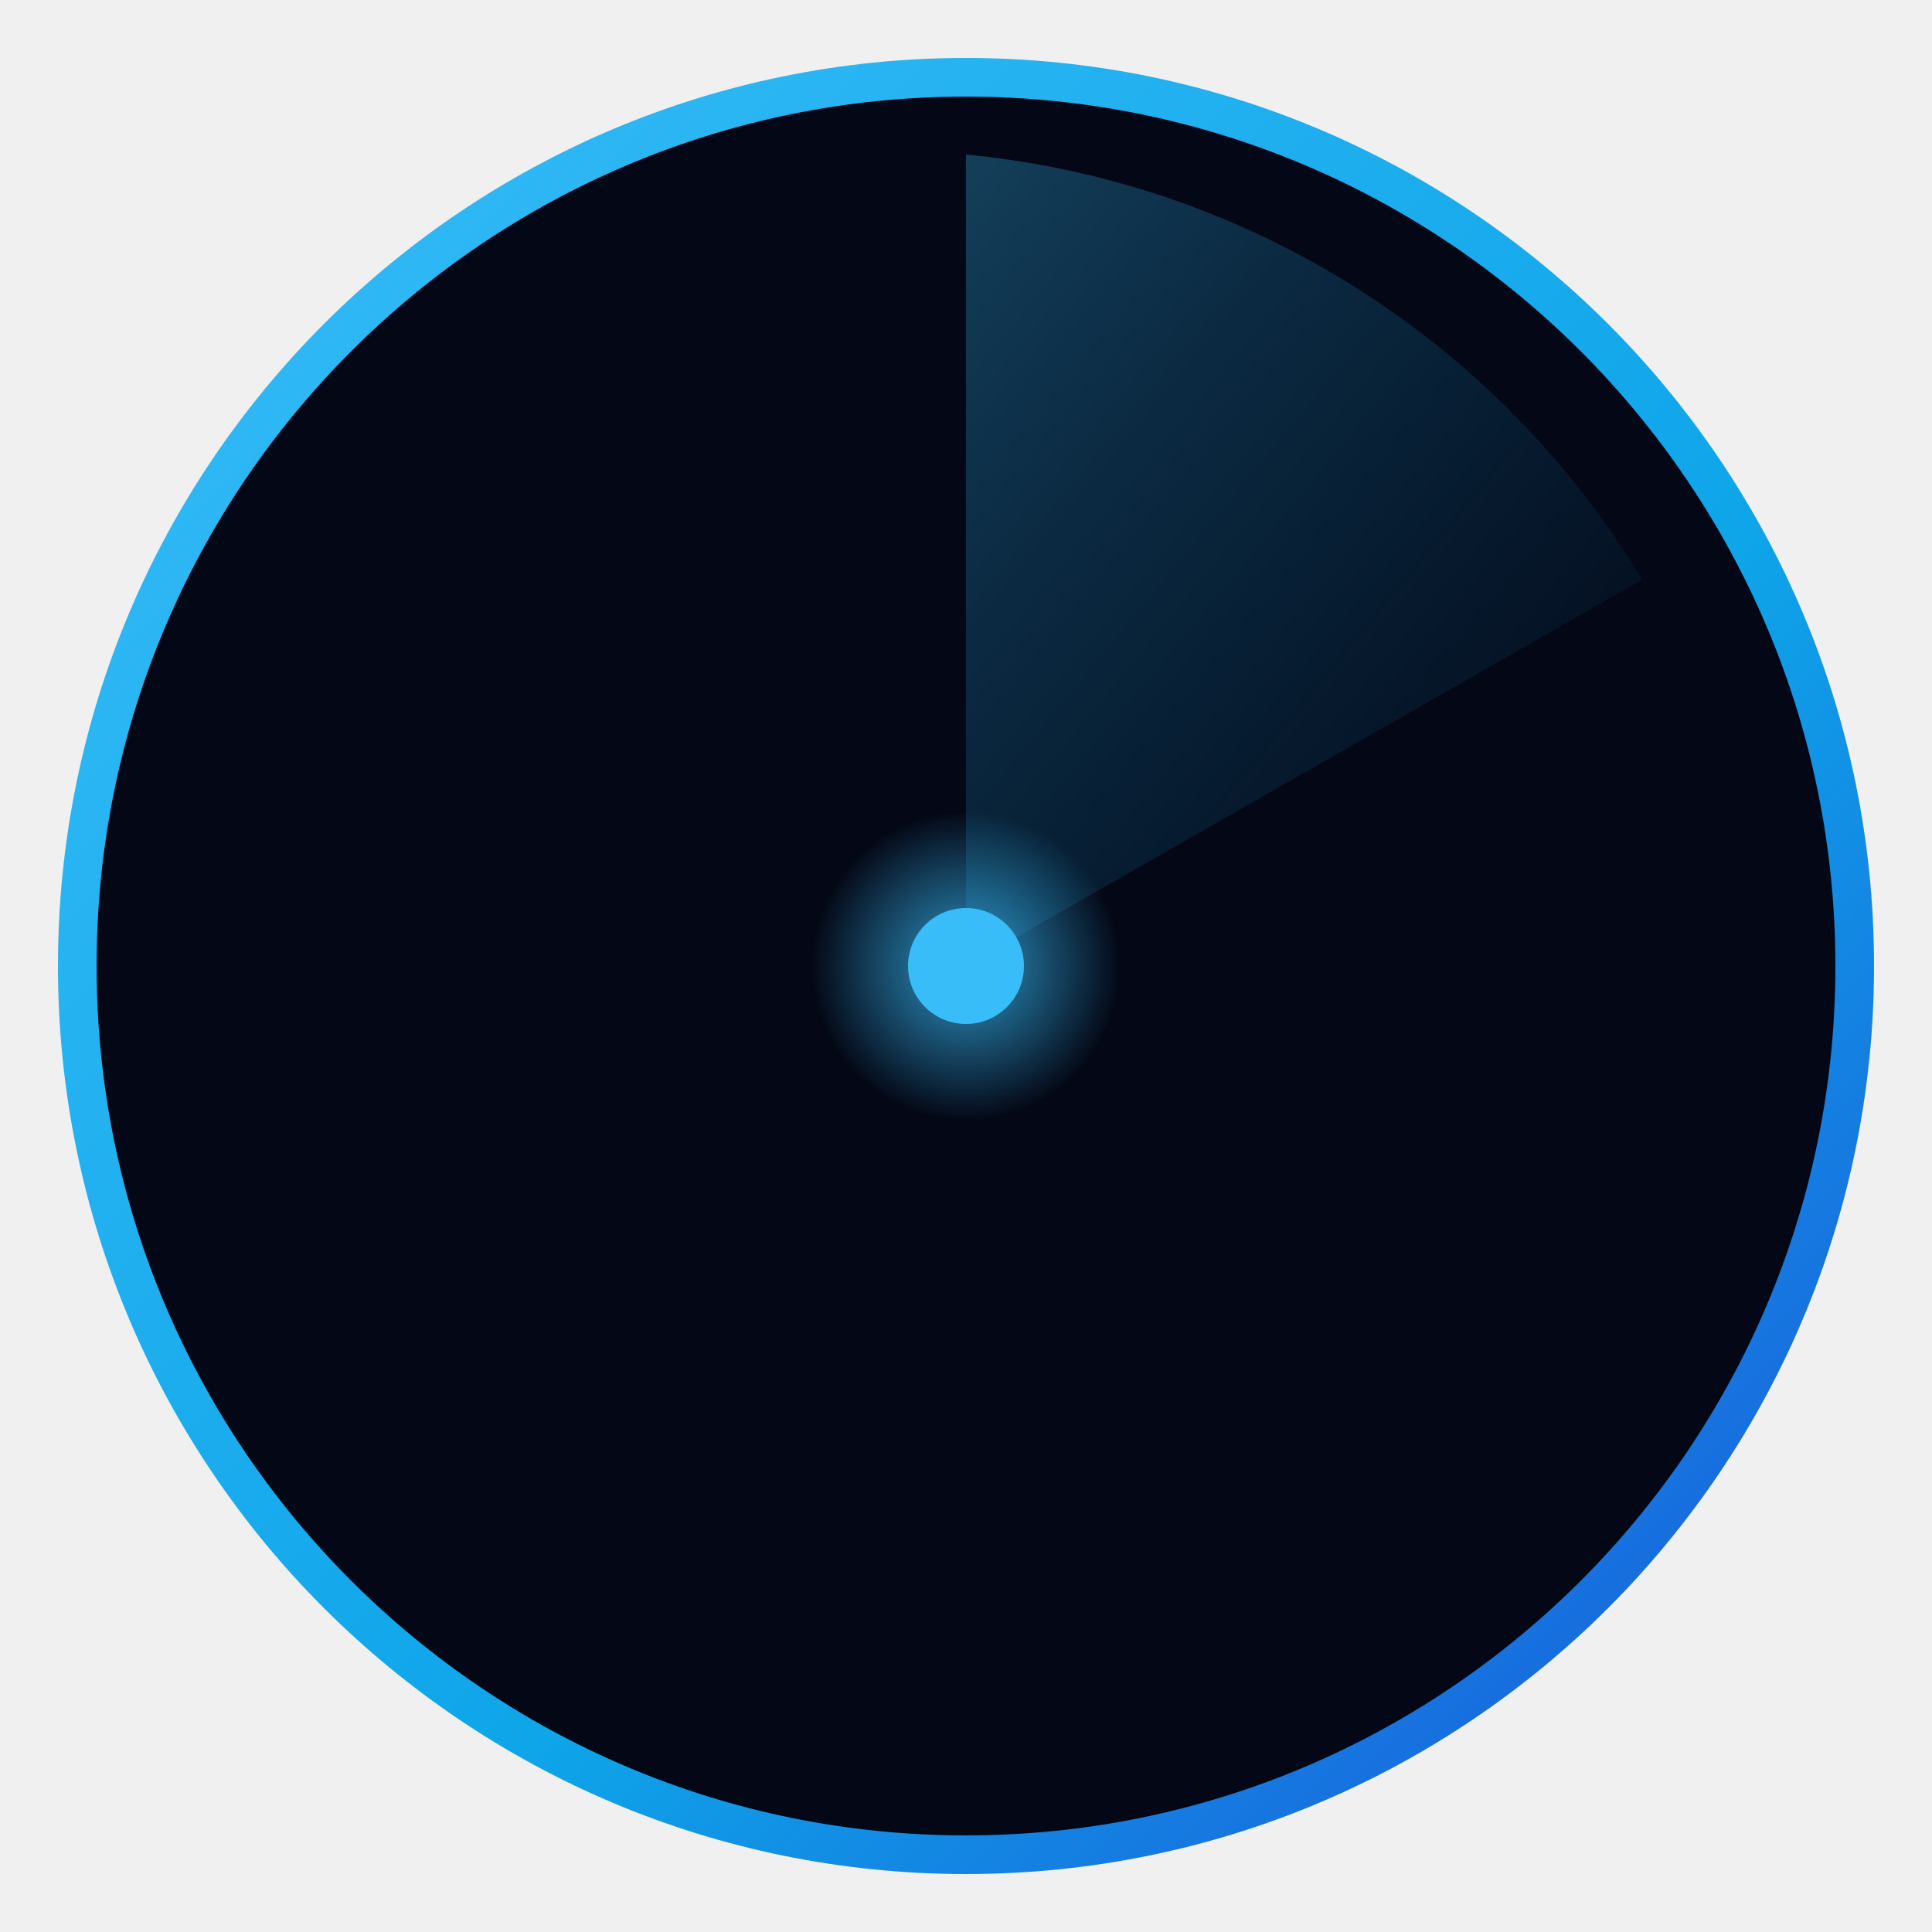
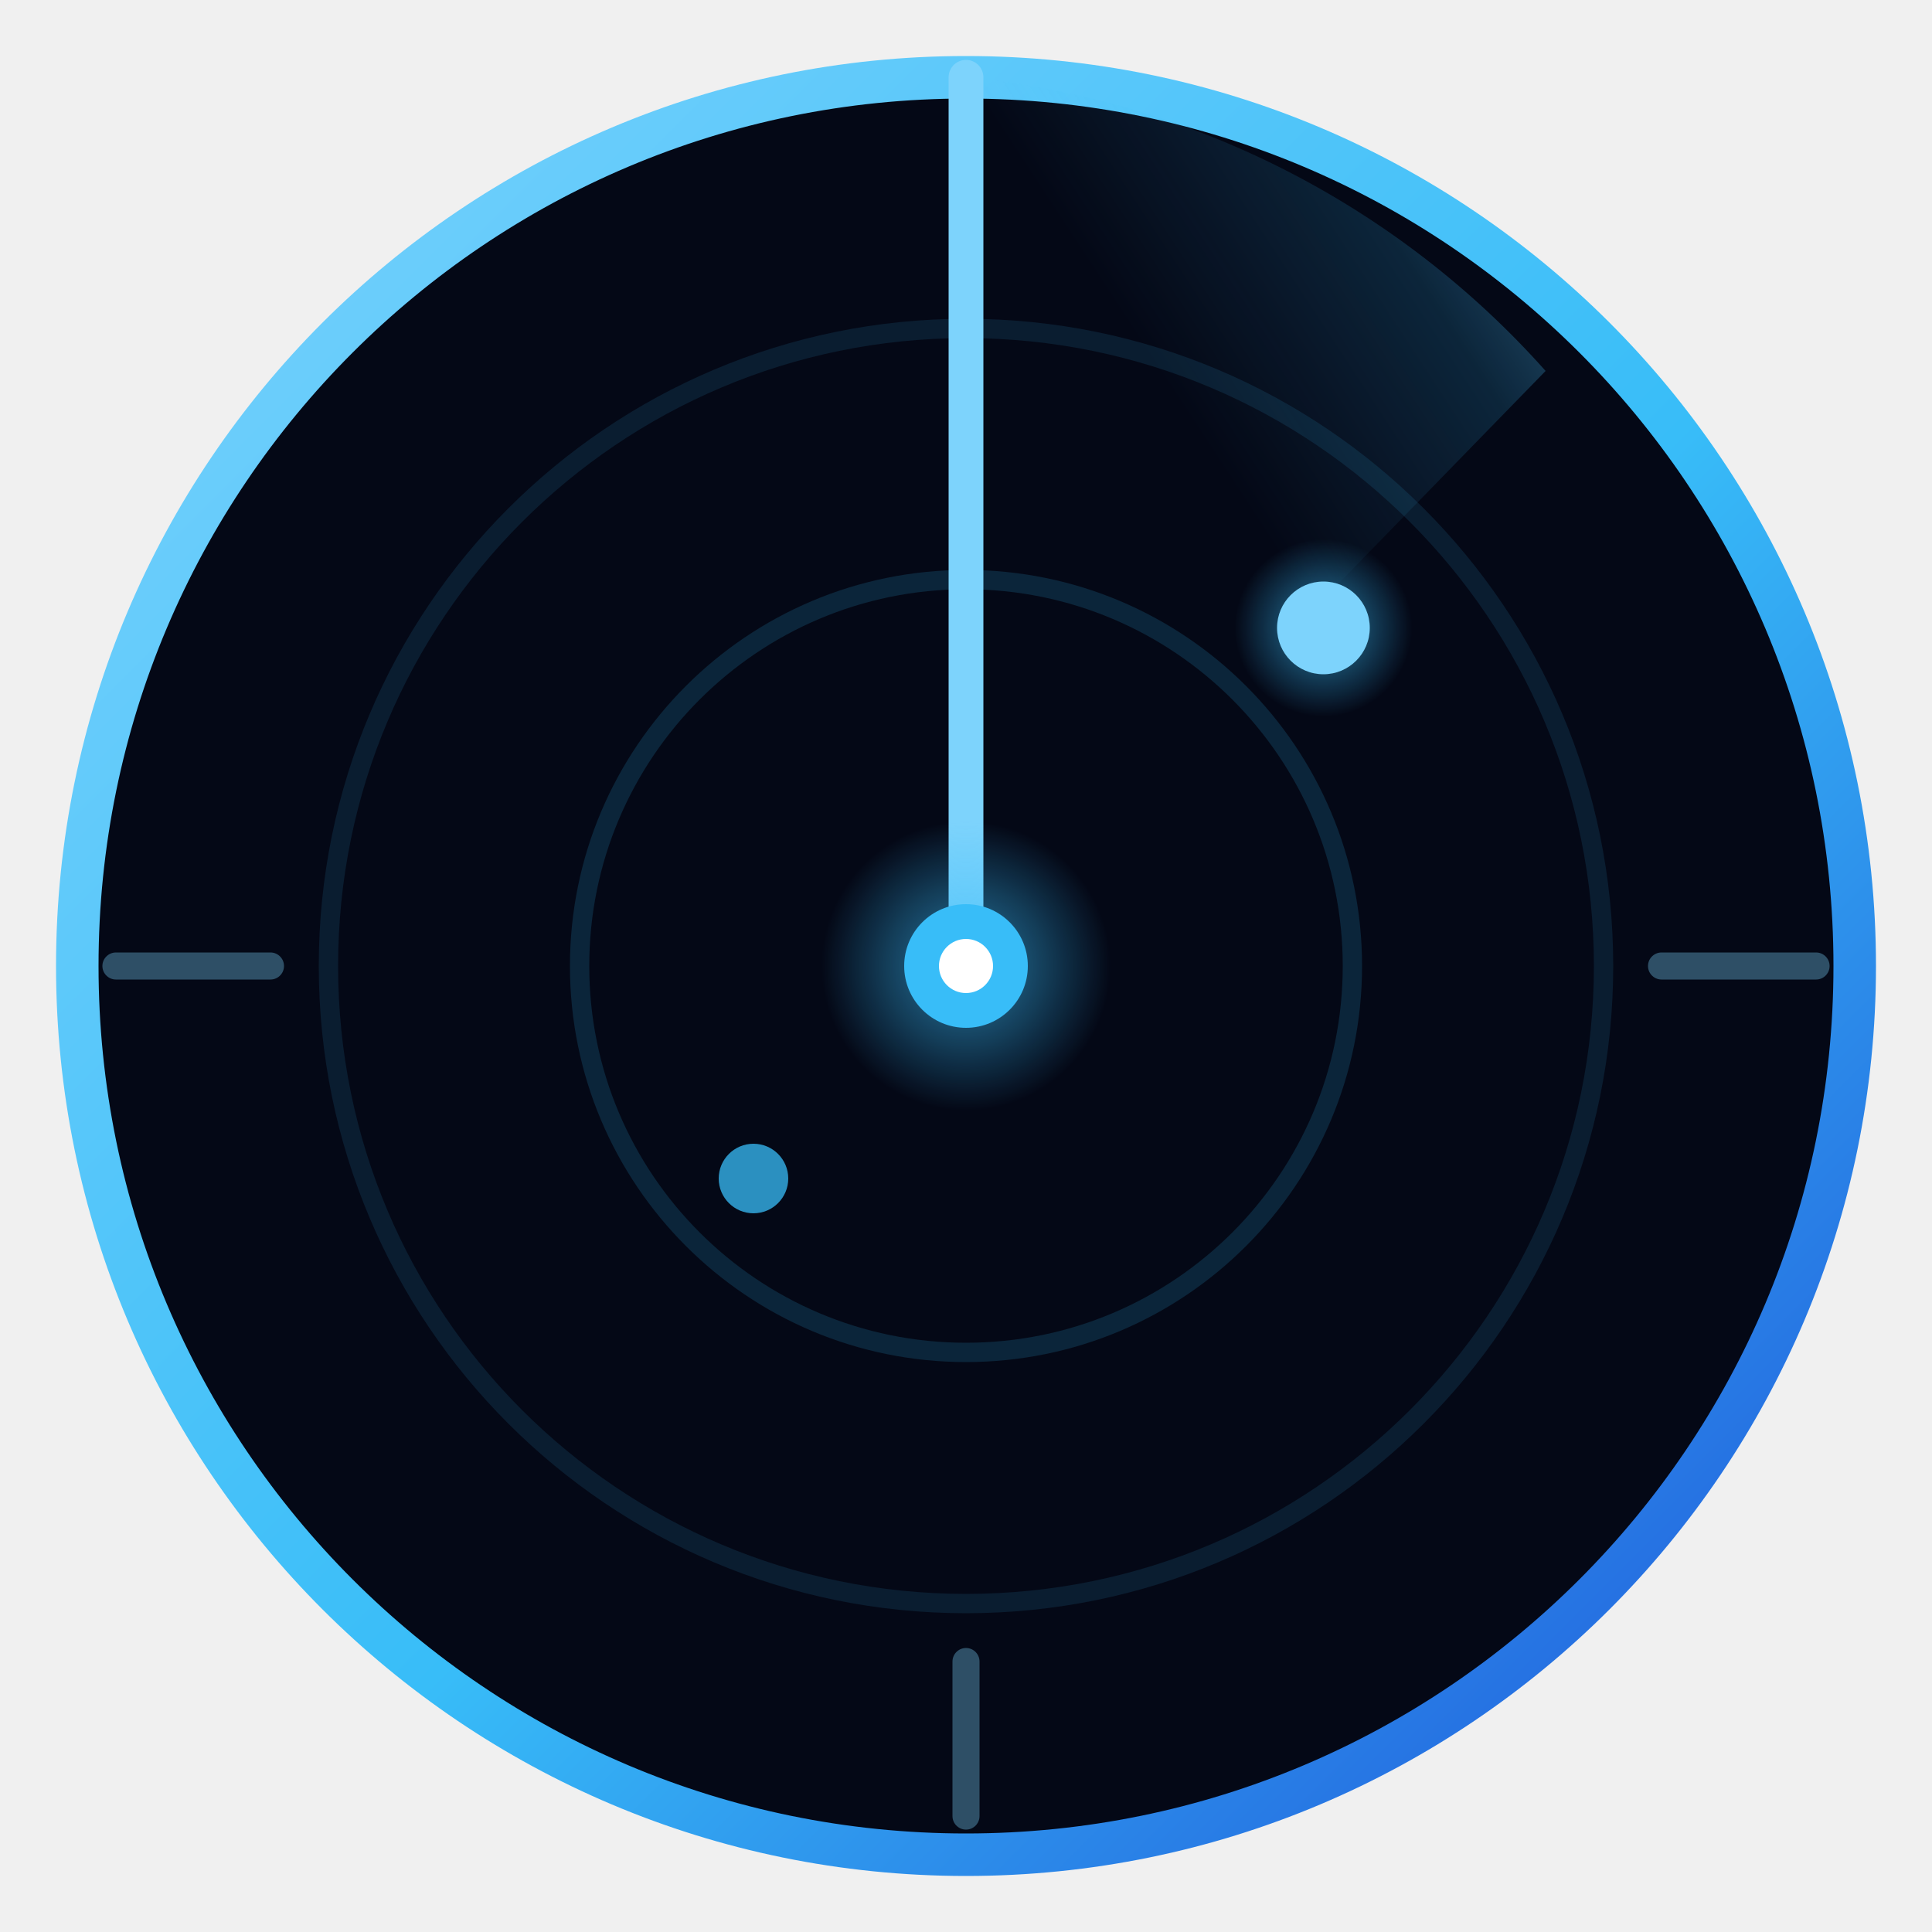
<svg xmlns="http://www.w3.org/2000/svg" viewBox="0 0 100 100" width="100%" height="100%" fill="none">
  <defs>
    <linearGradient id="radarRing" x1="0%" y1="0%" x2="100%" y2="100%">
-       <stop offset="0%" stop-color="#38bdf8" />
-       <stop offset="60%" stop-color="#0ea5e9" />
+       <stop offset="0%" stop-color="#7dd3fc" />
+       <stop offset="55%" stop-color="#38bdf8" />
      <stop offset="100%" stop-color="#1d4ed8" />
    </linearGradient>
-     <linearGradient id="radarSweep" x1="0%" y1="0%" x2="100%" y2="100%">
-       <stop offset="0%" stop-color="#38bdf8" stop-opacity="0.3" />
-       <stop offset="100%" stop-color="#0284c7" stop-opacity="0" />
+     <linearGradient id="radarSweep" x1="50%" y1="50%" x2="100%" y2="0%">
+       <stop offset="0%" stop-color="#38bdf8" stop-opacity="0" />
+       <stop offset="55%" stop-color="#38bdf8" stop-opacity="0.16" />
+       <stop offset="100%" stop-color="#7dd3fc" stop-opacity="0.5" />
    </linearGradient>
    <radialGradient id="centerGlow" cx="50%" cy="50%" r="50%">
-       <stop offset="0%" stop-color="#38bdf8" stop-opacity="0.8" />
+       <stop offset="0%" stop-color="#38bdf8" stop-opacity="0.65" />
      <stop offset="100%" stop-color="#38bdf8" stop-opacity="0" />
    </radialGradient>
  </defs>
-   <circle cx="50" cy="50" r="46" fill="#040816" stroke="url(#radarRing)" stroke-width="2" />
-   <path d="M50 50 L50 8 A46 46 0 0 1 85 30 Z" fill="url(#radarSweep)" />
-   <circle cx="50" cy="50" r="8" fill="url(#centerGlow)" />
-   <circle cx="50" cy="50" r="3" fill="#38bdf8" />
+   <circle cx="50" cy="50" r="46" fill="#040816" stroke="url(#radarRing)" stroke-width="2.2" />
+   <circle cx="50" cy="50" r="33" stroke="#38bdf8" stroke-width="1" stroke-opacity="0.12" />
+   <circle cx="50" cy="50" r="20" stroke="#38bdf8" stroke-width="1" stroke-opacity="0.16" />
+   <path d="M50 6v8M50 86v8M6 50h8M86 50h8" stroke="#7dd3fc" stroke-width="1.4" stroke-linecap="round" stroke-opacity="0.35" />
+   <path d="M50 50 L50 4 A46 46 0 0 1 80 19.2 Z" fill="url(#radarSweep)" />
+   <line x1="50" y1="50" x2="50" y2="4" stroke="#7dd3fc" stroke-width="1.8" stroke-linecap="round" />
+   <circle cx="68.5" cy="32.5" r="4.6" fill="url(#centerGlow)" />
+   <circle cx="68.5" cy="32.5" r="2.4" fill="#7dd3fc" />
+   <circle cx="39" cy="61" r="1.8" fill="#38bdf8" fill-opacity="0.75" />
+   <circle cx="50" cy="50" r="7.5" fill="url(#centerGlow)" />
+   <circle cx="50" cy="50" r="3.2" fill="#38bdf8" />
+   <circle cx="50" cy="50" r="1.4" fill="#ffffff" />
</svg>
